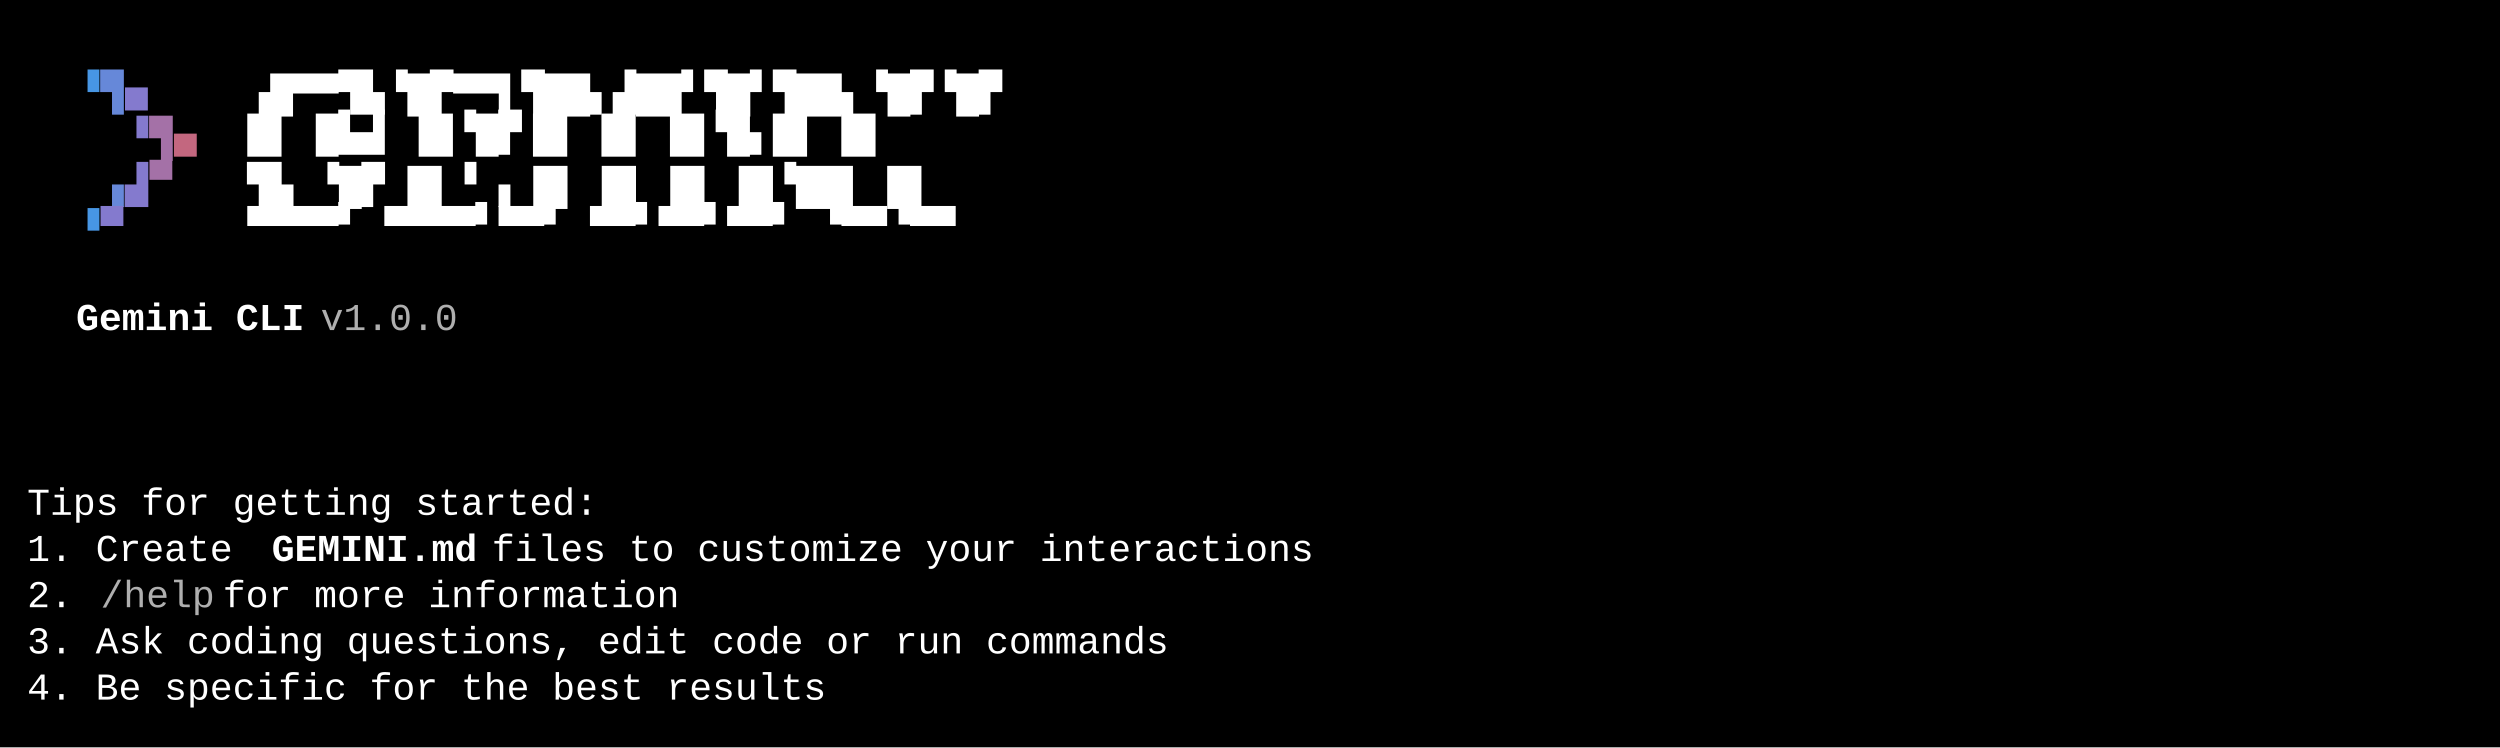
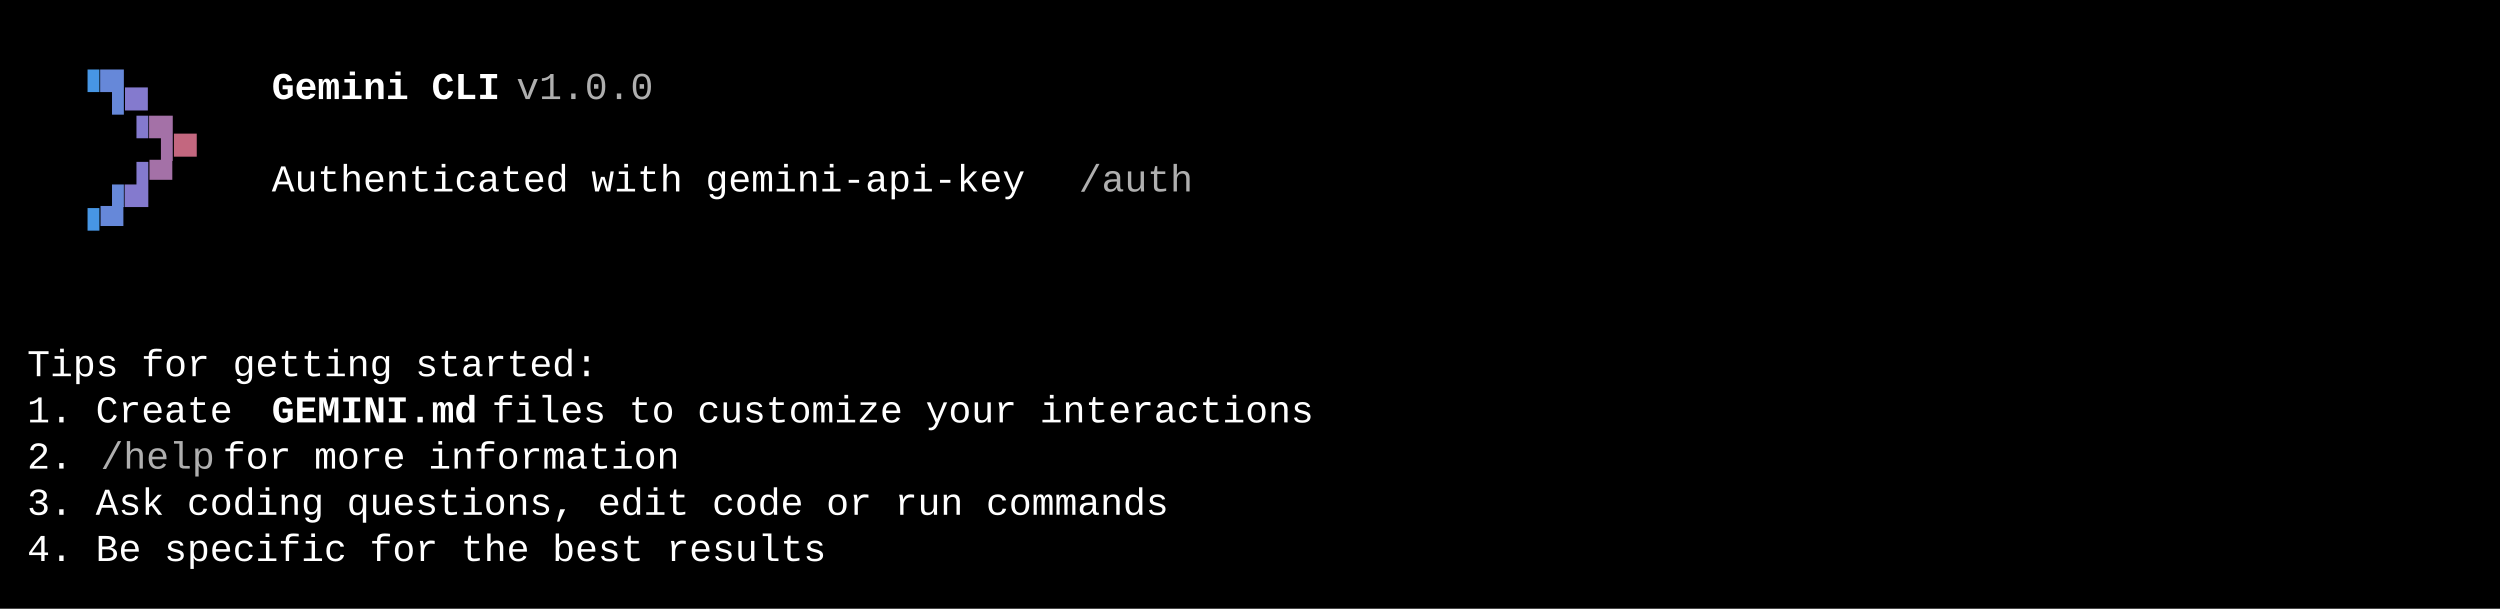
- <svg xmlns="http://www.w3.org/2000/svg" width="920" height="275" viewBox="0 0 920 275">
+ <svg xmlns="http://www.w3.org/2000/svg" width="920" height="224" viewBox="0 0 920 224">
  <style>
    text { font-family: Consolas, "Courier New", monospace; font-size: 14px; dominant-baseline: text-before-edge; white-space: pre; }
  </style>
-   <rect width="920" height="275" fill="#000000" />
+   <rect width="920" height="224" fill="#000000" />
  <g transform="translate(10, 10)">
    <text x="18" y="19" fill="#4796e4" textLength="9" lengthAdjust="spacingAndGlyphs">▝</text>
    <text x="27" y="19" fill="#6688d9" textLength="9" lengthAdjust="spacingAndGlyphs">▜</text>
    <text x="36" y="19" fill="#847ace" textLength="9" lengthAdjust="spacingAndGlyphs">▄</text>
-     <text x="81" y="19" fill="#ffffff" textLength="297" lengthAdjust="spacingAndGlyphs">▗█▀▀▜▙▝█▛▀▀▌▜██▖▟██▘▜█▘▜██▖▝█▛▝█▛</text>
+     <text x="90" y="19" fill="#ffffff" textLength="90" lengthAdjust="spacingAndGlyphs" font-weight="bold">Gemini CLI</text>
+     <text x="180" y="19" fill="#afafaf" textLength="63" lengthAdjust="spacingAndGlyphs"> v1.0.0</text>
    <text x="36" y="36" fill="#847ace" textLength="9" lengthAdjust="spacingAndGlyphs">▝</text>
    <text x="45" y="36" fill="#a471a7" textLength="9" lengthAdjust="spacingAndGlyphs">▜</text>
    <text x="54" y="36" fill="#c3677f" textLength="9" lengthAdjust="spacingAndGlyphs">▄</text>
-     <text x="81" y="36" fill="#ffffff" textLength="297" lengthAdjust="spacingAndGlyphs">█▌     █▙▟  ▐█▝█▛▐█ ▐█ ▐█▝█▖█▌ █▌</text>
    <text x="27" y="53" fill="#6688d9" textLength="9" lengthAdjust="spacingAndGlyphs">▗</text>
    <text x="36" y="53" fill="#847ace" textLength="9" lengthAdjust="spacingAndGlyphs">▟</text>
    <text x="45" y="53" fill="#a471a7" textLength="9" lengthAdjust="spacingAndGlyphs">▀</text>
-     <text x="81" y="53" fill="#ffffff" textLength="288" lengthAdjust="spacingAndGlyphs">▜▙ ▝█▛ █▌▝ ▖▐█   ▐█ ▐█ ▐█▝██▌ █▌</text>
+     <text x="90" y="53" fill="#ffffff" textLength="297" lengthAdjust="spacingAndGlyphs">Authenticated with gemini-api-key</text>
+     <text x="387" y="53" fill="#afafaf" textLength="54" lengthAdjust="spacingAndGlyphs"> /auth</text>
    <text x="18" y="70" fill="#4796e4" textLength="9" lengthAdjust="spacingAndGlyphs">▝</text>
-     <text x="27" y="70" fill="#847ace" textLength="9" lengthAdjust="spacingAndGlyphs">▀</text>
-     <text x="81" y="70" fill="#ffffff" textLength="297" lengthAdjust="spacingAndGlyphs"> ▀▀▀▀▘ ▀▀▀▀▘▀▀▘  ▀▀▘▀▀▘▀▀▘ ▝▀▀▝▀▀</text>
-     <text x="18" y="104" fill="#ffffff" textLength="90" lengthAdjust="spacingAndGlyphs" font-weight="bold">Gemini CLI</text>
-     <text x="108" y="104" fill="#afafaf" textLength="63" lengthAdjust="spacingAndGlyphs"> v1.0.0</text>
-     <text x="0" y="172" fill="#ffffff" textLength="225" lengthAdjust="spacingAndGlyphs">Tips for getting started:</text>
-     <text x="0" y="189" fill="#ffffff" textLength="90" lengthAdjust="spacingAndGlyphs">1. Create </text>
-     <text x="90" y="189" fill="#ffffff" textLength="81" lengthAdjust="spacingAndGlyphs" font-weight="bold">GEMINI.md</text>
-     <text x="171" y="189" fill="#ffffff" textLength="333" lengthAdjust="spacingAndGlyphs"> files to customize your interactions</text>
-     <text x="0" y="206" fill="#ffffff" textLength="27" lengthAdjust="spacingAndGlyphs">2. </text>
-     <text x="27" y="206" fill="#afafaf" textLength="45" lengthAdjust="spacingAndGlyphs">/help</text>
-     <text x="72" y="206" fill="#ffffff" textLength="189" lengthAdjust="spacingAndGlyphs"> for more information</text>
-     <text x="0" y="223" fill="#ffffff" textLength="450" lengthAdjust="spacingAndGlyphs">3. Ask coding questions, edit code or run commands</text>
-     <text x="0" y="240" fill="#ffffff" textLength="315" lengthAdjust="spacingAndGlyphs">4. Be specific for the best results</text>
+     <text x="27" y="70" fill="#6688d9" textLength="9" lengthAdjust="spacingAndGlyphs">▀</text>
+     <text x="0" y="121" fill="#ffffff" textLength="225" lengthAdjust="spacingAndGlyphs">Tips for getting started:</text>
+     <text x="0" y="138" fill="#ffffff" textLength="90" lengthAdjust="spacingAndGlyphs">1. Create </text>
+     <text x="90" y="138" fill="#ffffff" textLength="81" lengthAdjust="spacingAndGlyphs" font-weight="bold">GEMINI.md</text>
+     <text x="171" y="138" fill="#ffffff" textLength="333" lengthAdjust="spacingAndGlyphs"> files to customize your interactions</text>
+     <text x="0" y="155" fill="#ffffff" textLength="27" lengthAdjust="spacingAndGlyphs">2. </text>
+     <text x="27" y="155" fill="#afafaf" textLength="45" lengthAdjust="spacingAndGlyphs">/help</text>
+     <text x="72" y="155" fill="#ffffff" textLength="189" lengthAdjust="spacingAndGlyphs"> for more information</text>
+     <text x="0" y="172" fill="#ffffff" textLength="450" lengthAdjust="spacingAndGlyphs">3. Ask coding questions, edit code or run commands</text>
+     <text x="0" y="189" fill="#ffffff" textLength="315" lengthAdjust="spacingAndGlyphs">4. Be specific for the best results</text>
  </g>
</svg>
